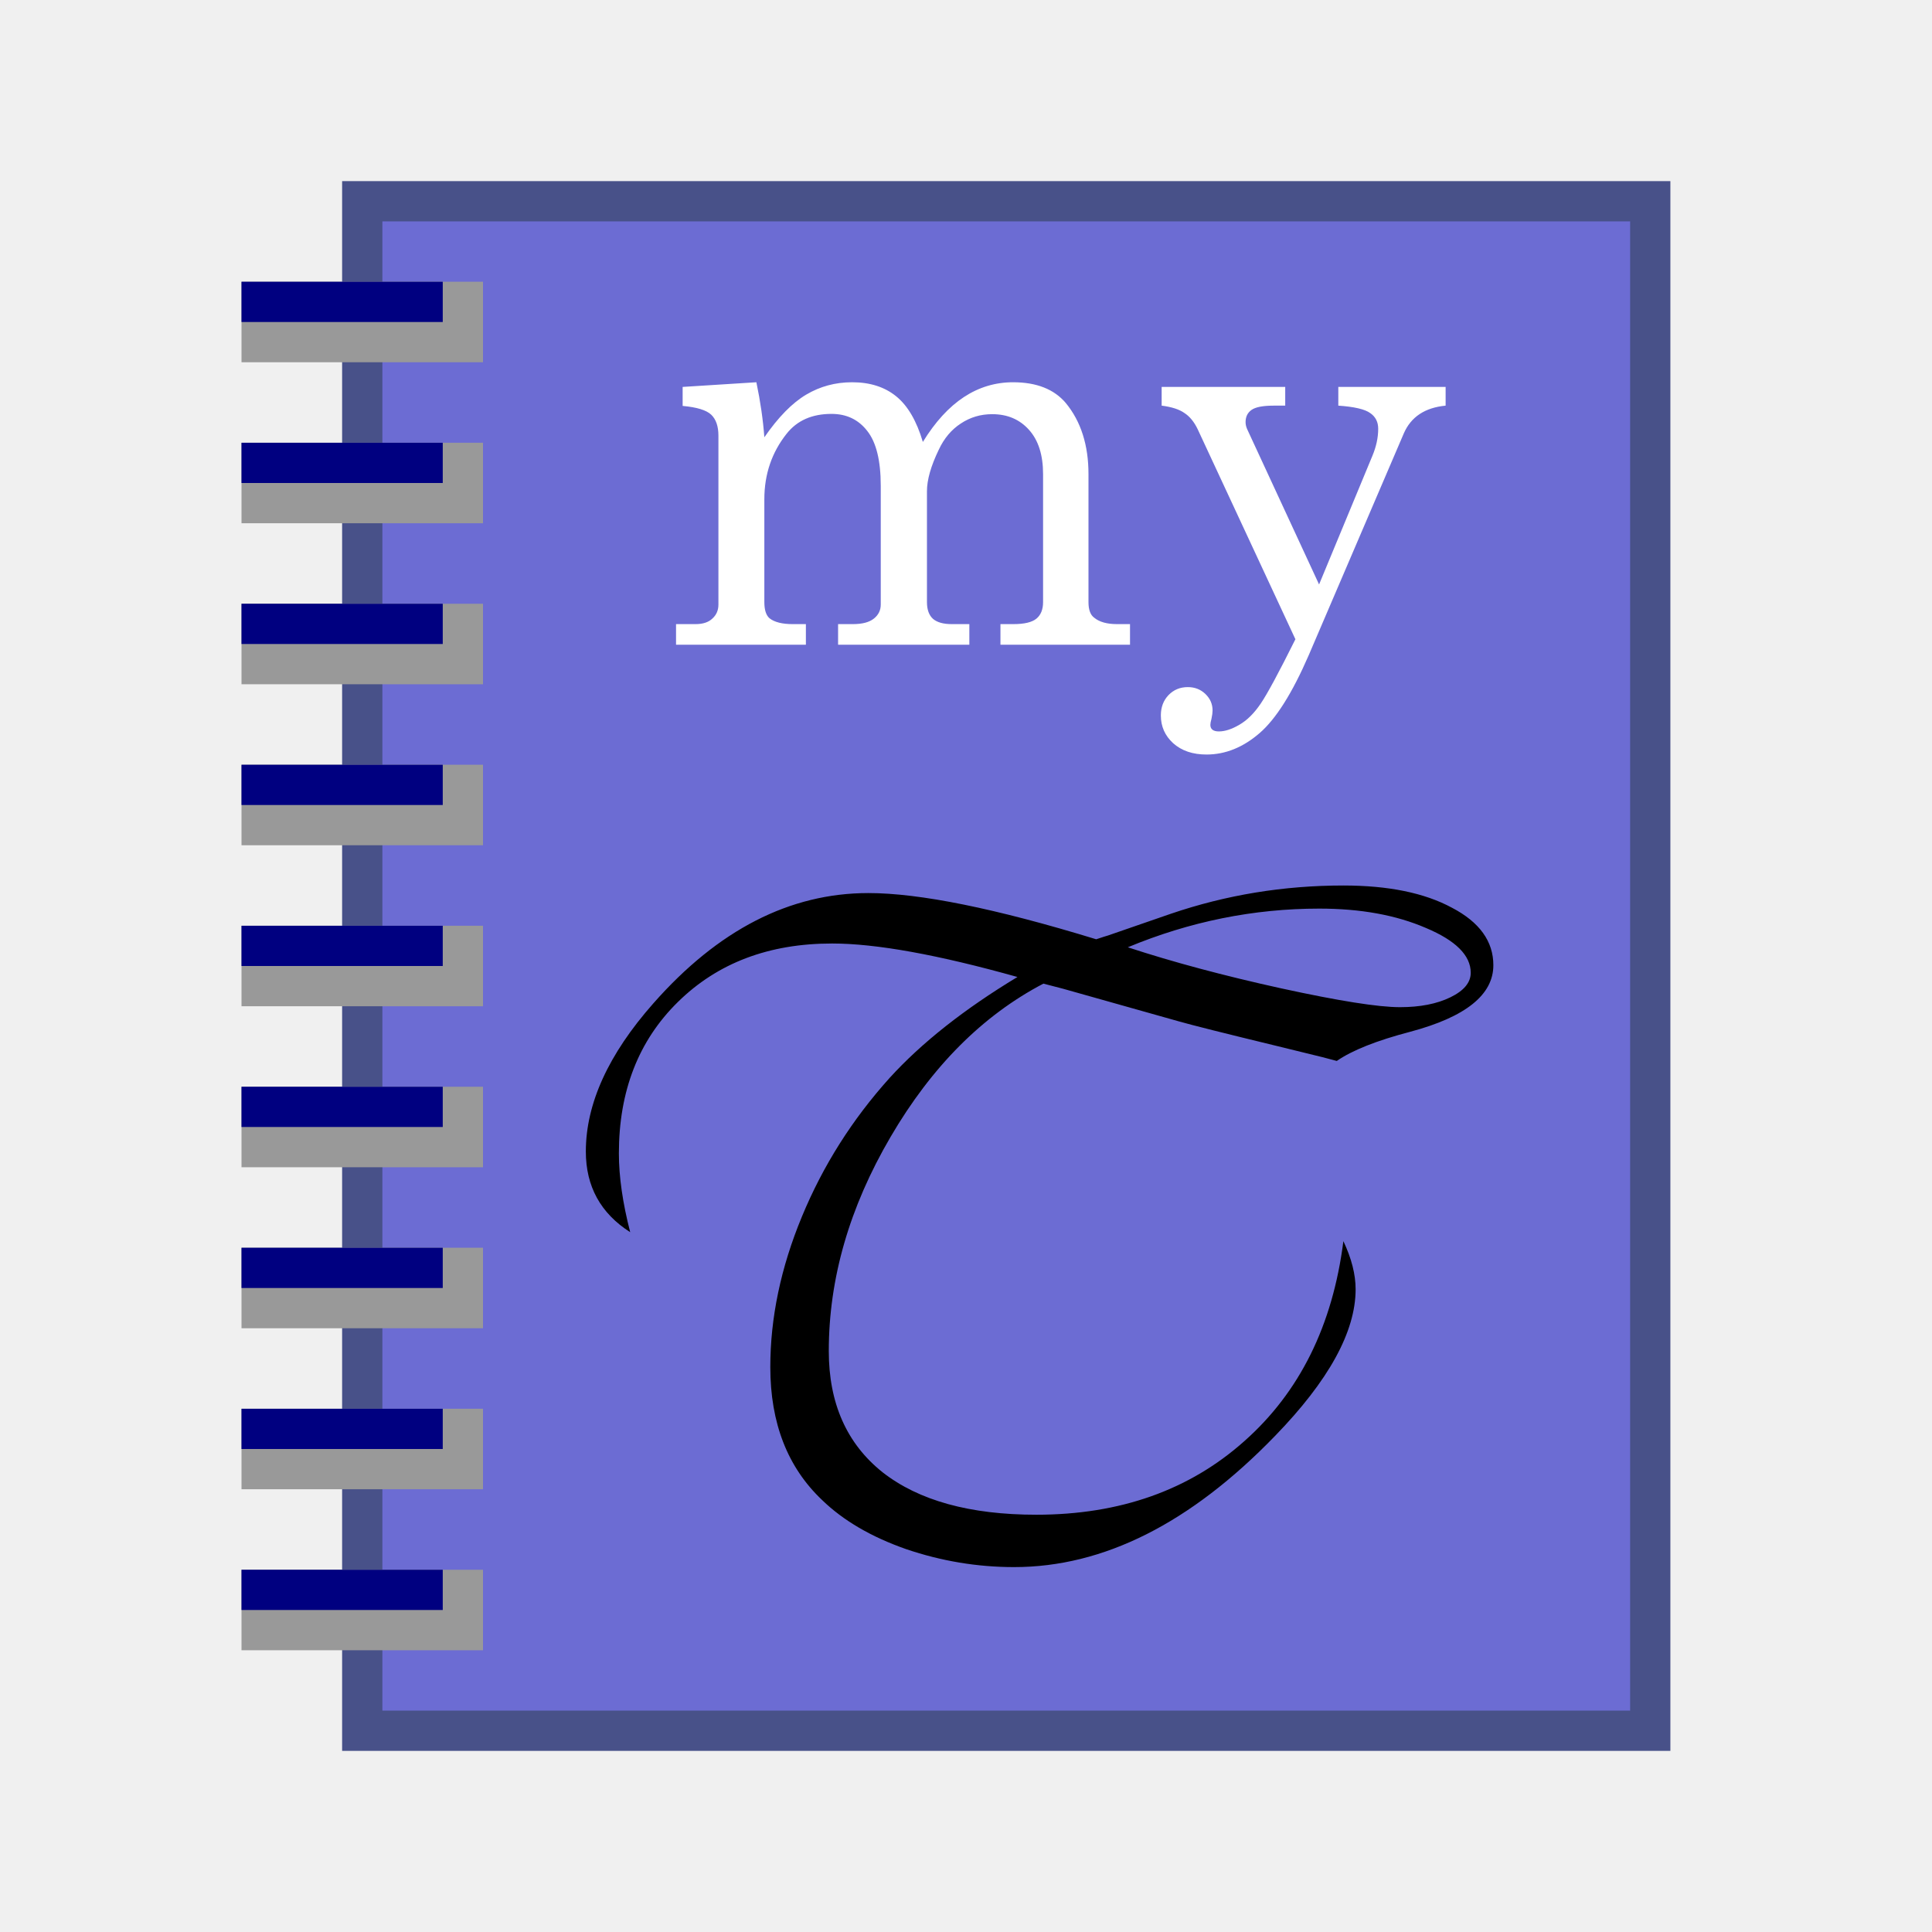
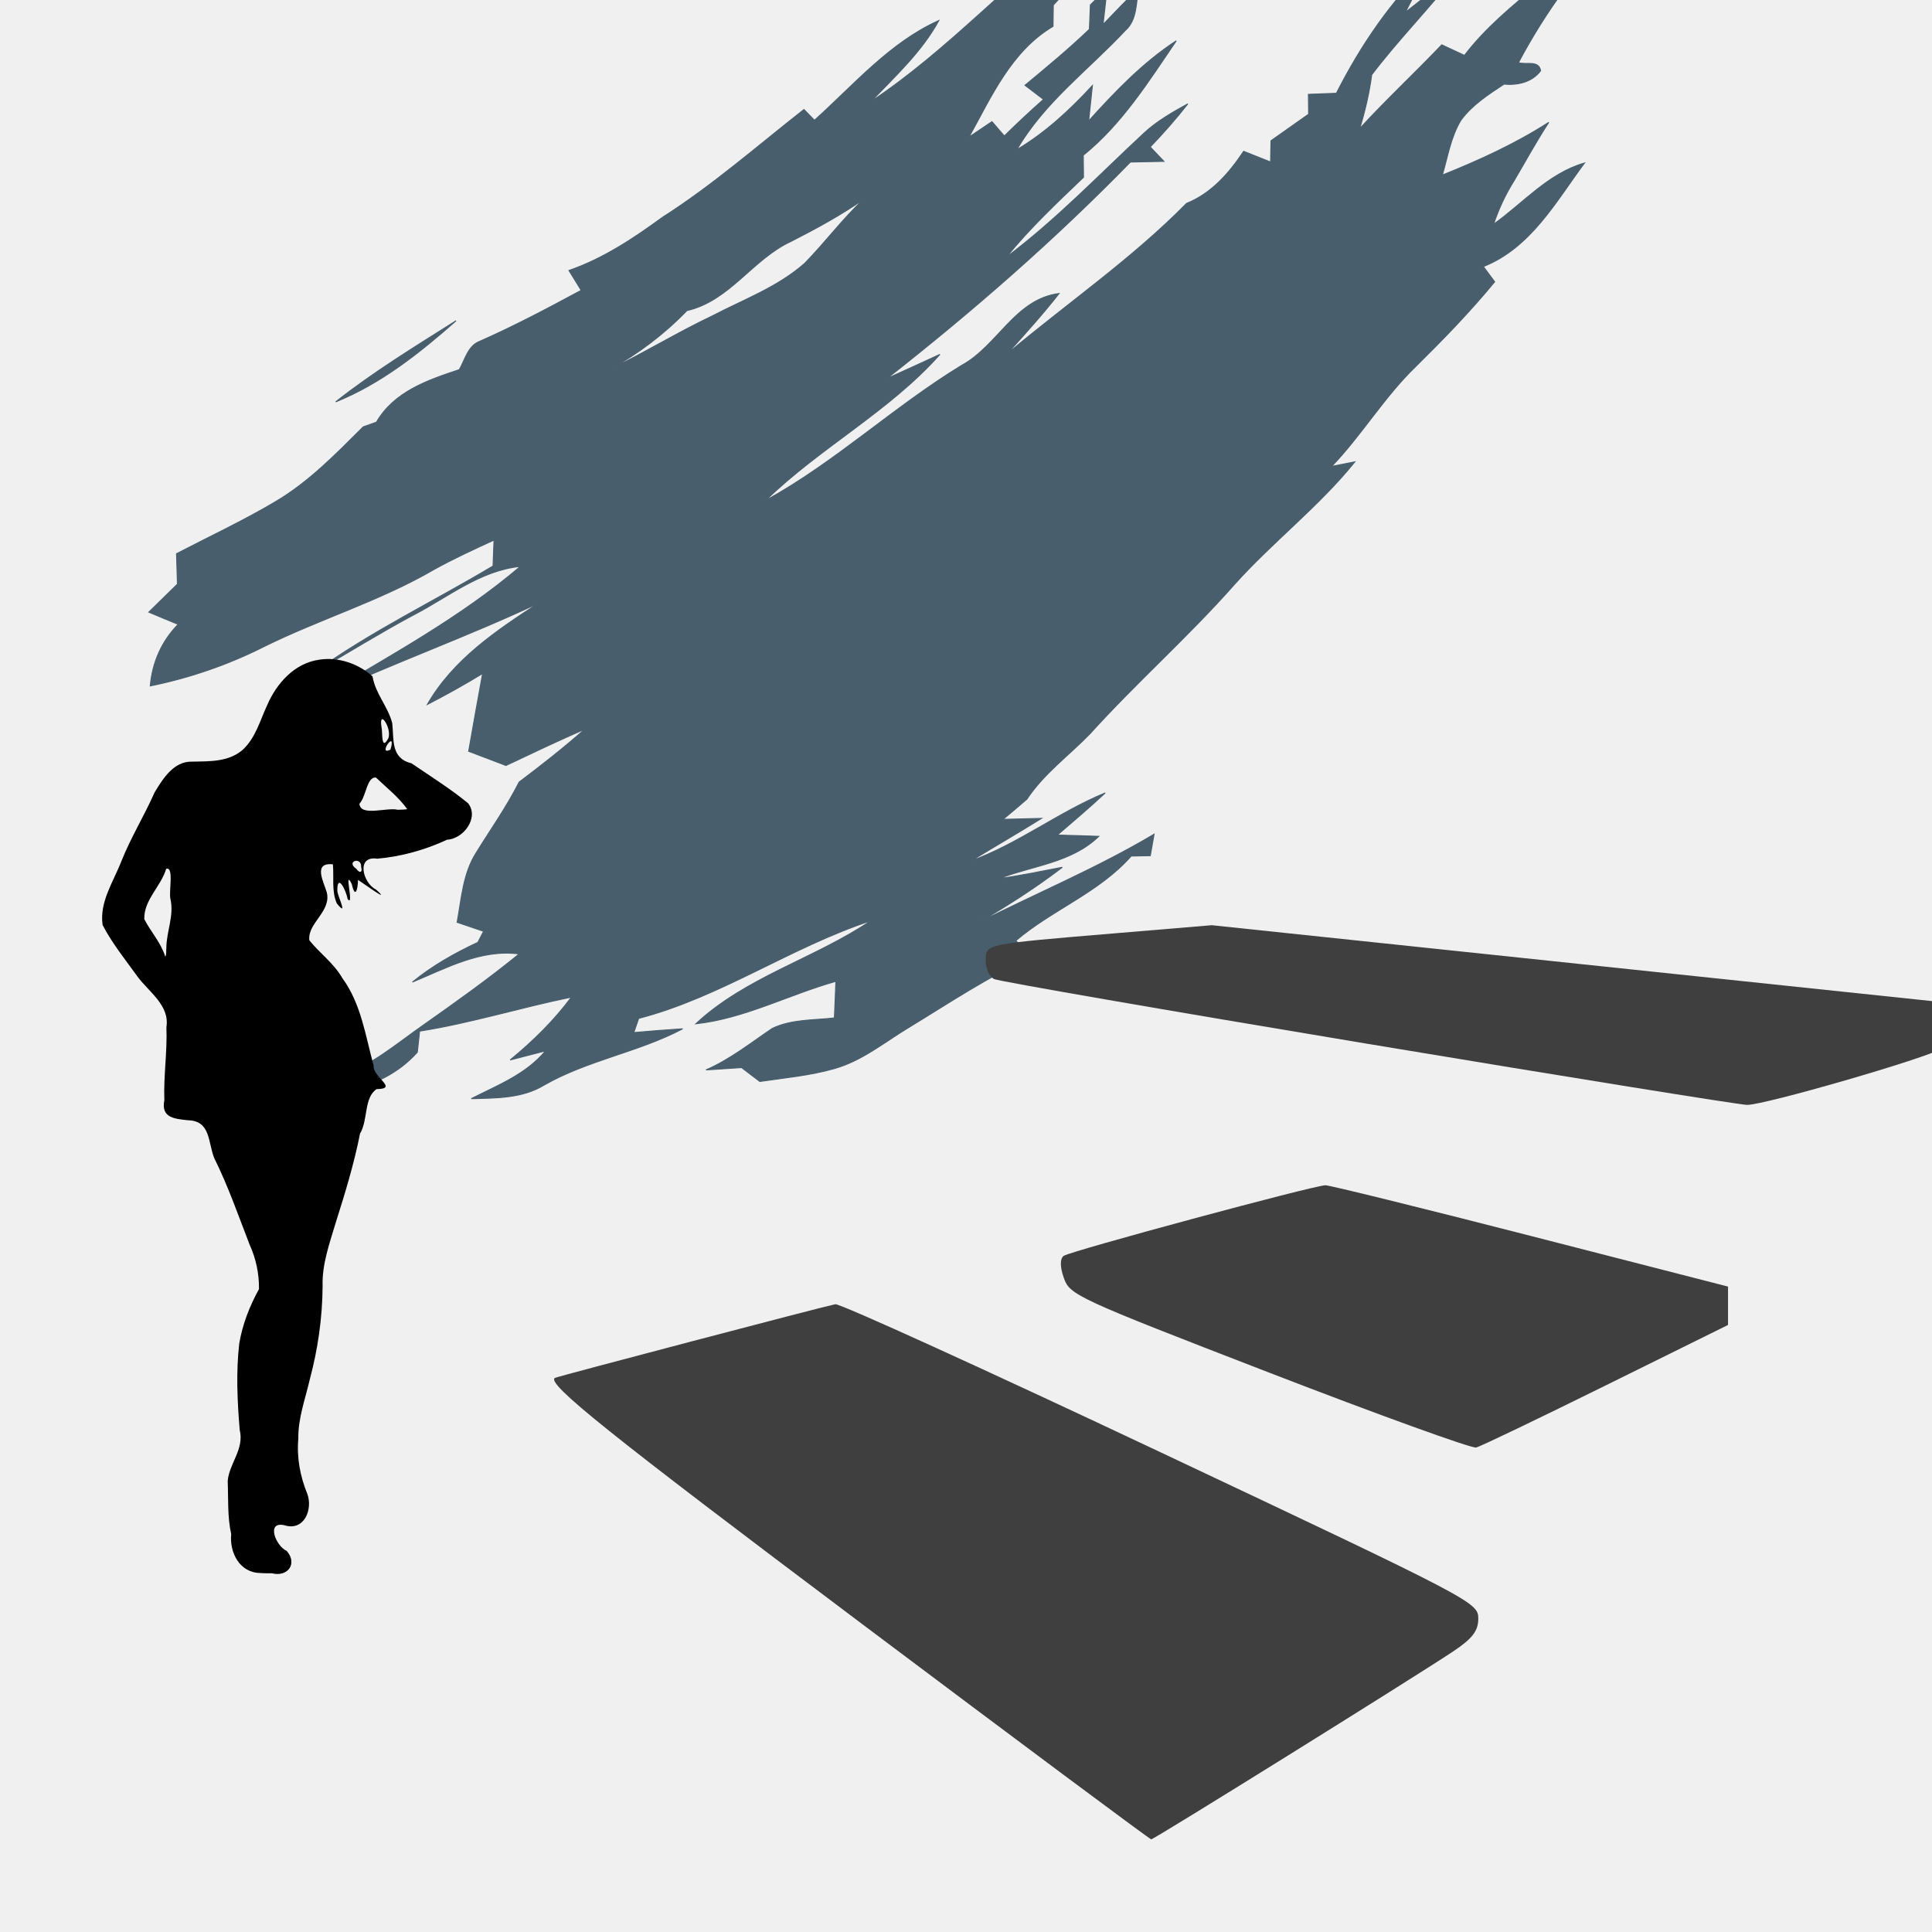
- <svg xmlns="http://www.w3.org/2000/svg" width="48" height="48" id="svg2" version="1.0">
-   <defs id="defs4">
-     </defs>
-   <g id="layer1">
-     <rect style="opacity:1;fill:#6c6cd3;fill-opacity:1;fill-rule:evenodd;stroke:#485189;stroke-width:1;stroke-miterlimit:4;stroke-dasharray:none;stroke-opacity:1" id="rect3388" width="32" height="38" x="9" y="5" />
-     <g id="g3390" transform="translate(1,-1)">
-       <rect ry="0" y="8" x="5" height="2" width="6" id="rect3392" style="opacity:1;fill:#999999;fill-opacity:1;fill-rule:evenodd;stroke:none;stroke-width:1;stroke-miterlimit:4;stroke-dasharray:none;stroke-opacity:1" />
-       <rect ry="0" y="8" x="5" height="1" width="5" id="rect3394" style="opacity:1;fill:#000080;fill-opacity:1;fill-rule:evenodd;stroke:none;stroke-width:1;stroke-miterlimit:4;stroke-dasharray:none;stroke-opacity:1" />
+ <svg xmlns="http://www.w3.org/2000/svg" width="256" height="256" viewBox="0 0 256 256" shape-rendering="geometricPrecision" version="1.1" id="svg2">
+   <defs id="defs40" />
+   <rect x="0" y="0" width="256" height="256" fill="none" stroke="none" id="rect6" />
+   <g transform="matrix(-1,0,0,-1,248,192)" id="g8">
+     <g id="g10" style="opacity:0.7;fill:#001f34;stroke:#001f34;stroke-width:0.05%;stroke-opacity:1">
+       <path d="m 192.7,52.58 c 5.02,-5.62 12.93,-5.88 19.87,-6.94 -3.16,1.5 -6.47,2.62 -9.76,3.79 -4.01,1.38 -7.26,4.18 -10.68,6.58 -4.39,3.09 -8.77,6.2 -12.93,9.59 5.1,0.66 9.62,-1.86 14.15,-3.73 -2.63,2.15 -5.6,3.83 -8.67,5.26 -0.19,0.37 -0.57,1.1 -0.76,1.47 1.16,0.4 2.33,0.79 3.51,1.19 -0.58,3.12 -0.77,6.45 -2.52,9.2 -1.92,3.11 -4.05,6.11 -5.7,9.38 -2.98,2.25 -5.93,4.55 -8.72,7.03 3.52,-1.54 6.99,-3.18 10.47,-4.83 1.64,0.62 3.29,1.25 4.94,1.88 -0.59,3.44 -1.23,6.87 -1.85,10.31 2.39,-1.46 4.83,-2.82 7.32,-4.1 -3.42,5.95 -9.16,9.8 -14.78,13.45 9.39,-4.43 19.17,-7.9 28.58,-12.29 -8.93,5.35 -18.18,10.35 -26.13,17.13 5.37,-0.54 9.6,-4.08 14.23,-6.47 4.39,-2.34 8.6,-4.99 12.93,-7.45 -7.43,5.33 -15.7,9.29 -23.53,13.97 -0.03,0.86 -0.09,2.58 -0.13,3.44 2.68,-1.23 5.36,-2.46 7.94,-3.89 7.19,-4.19 15.22,-6.59 22.65,-10.28 4.74,-2.38 9.77,-4.1 14.96,-5.16 -0.27,3.1 -1.51,5.94 -3.7,8.16 1.3,0.53 2.59,1.07 3.89,1.62 -1.27,1.23 -2.53,2.47 -3.79,3.71 0.04,1.34 0.08,2.68 0.12,4.03 -4.36,2.27 -8.83,4.35 -13.06,6.86 -4.45,2.61 -8.06,6.34 -11.68,9.95 -0.59,0.2 -1.17,0.41 -1.75,0.62 -2.36,4.06 -6.79,5.57 -10.98,6.96 -0.77,1.34 -1.14,3.19 -2.77,3.78 -4.57,2.02 -8.99,4.36 -13.38,6.73 0.53,0.88 1.08,1.75 1.62,2.63 -4.54,1.57 -8.54,4.23 -12.39,7.04 -6.64,4.23 -12.57,9.44 -18.75,14.29 -0.46,-0.48 -0.93,-0.96 -1.39,-1.43 -5.21,4.68 -9.99,10.31 -16.48,13.22 2.27,-4.15 5.77,-7.36 9,-10.74 -10.33,6.87 -18.61,16.25 -28.48,23.68 -1.95,1.54 -2.71,-1.35 -3.33,-2.63 2.55,-2.75 5.05,-5.54 7.64,-8.25 0.02,-0.95 0.03,-1.89 0.04,-2.83 5.54,-3.29 8.15,-9.29 11.14,-14.68 -1.02,0.68 -2.03,1.37 -3.05,2.05 -0.41,-0.47 -1.23,-1.42 -1.64,-1.9 -1.69,1.67 -3.42,3.28 -5.19,4.85 0.82,0.62 1.63,1.24 2.45,1.87 -2.9,2.41 -5.81,4.81 -8.53,7.42 -0.04,1.07 -0.09,2.15 -0.13,3.23 -0.74,0.73 -1.48,1.46 -2.22,2.2 0.18,-1.6 0.35,-3.2 0.54,-4.8 -1.55,1.63 -3.12,3.25 -4.73,4.81 0.39,-1.91 0.18,-4.2 1.8,-5.61 4.85,-5.19 10.74,-9.52 14.35,-15.78 -3.79,2.25 -7.03,5.26 -10.01,8.49 0.16,-1.57 0.33,-3.13 0.5,-4.69 -3.53,3.9 -7.18,7.73 -11.61,10.62 3.67,-5.38 7.19,-11.02 12.32,-15.16 -0.01,-0.98 -0.02,-1.95 -0.03,-2.92 3.55,-3.4 7.14,-6.77 10.24,-10.6 -6.58,4.93 -12.27,10.89 -18.28,16.47 -1.71,1.59 -3.75,2.74 -5.78,3.86 1.56,-1.99 3.23,-3.89 4.98,-5.71 -0.61,-0.64 -1.21,-1.28 -1.81,-1.91 1.48,-0.03 2.96,-0.07 4.44,-0.09 10.06,-10.32 20.94,-19.8 32.28,-28.7 -2.36,1.06 -4.7,2.13 -7.04,3.21 6.74,-7.57 15.88,-12.33 23.1,-19.36 -9.26,5.08 -16.99,12.43 -25.99,17.91 -4.79,2.61 -7.06,8.76 -12.9,9.52 2.17,-2.78 4.55,-5.39 6.9,-8.02 -7.92,6.67 -16.52,12.56 -23.8,19.96 -3.29,1.32 -5.64,4.01 -7.56,6.9 -1.19,-0.47 -2.38,-0.94 -3.57,-1.42 -0.02,0.94 -0.04,1.88 -0.05,2.82 -1.67,1.17 -3.33,2.35 -4.99,3.52 0.02,0.87 0.03,1.75 0.03,2.63 -1.23,0.05 -2.47,0.09 -3.71,0.14 -3.2,6.31 -7.22,12.24 -12.36,17.14 1.05,-2.15 2.13,-4.29 3.23,-6.42 -2.29,1.81 -4.6,3.6 -6.95,5.33 3.64,-4.67 7.82,-8.88 11.4,-13.59 0.32,-2.42 0.88,-4.8 1.59,-7.14 -3.5,3.82 -7.3,7.35 -10.87,11.1 -1.01,-0.47 -2.01,-0.94 -3.01,-1.4 -2.78,3.64 -6.32,6.55 -9.83,9.44 -8.36,7.73 -15.68,16.49 -23.29,24.94 3.39,-4.49 6.77,-8.99 9.45,-13.94 2.42,-4.71 7.32,-7.27 10.31,-11.52 2.31,-3.13 4.39,-6.44 6.21,-9.88 -0.99,-0.33 -2.7,0.37 -2.94,-1.07 1.14,-1.52 3.03,-1.94 4.85,-1.78 2.08,-1.37 4.24,-2.76 5.72,-4.79 1.33,-2.21 1.74,-4.82 2.45,-7.26 -4.88,1.96 -9.68,4.14 -14.1,6.99 1.64,-2.51 3.07,-5.14 4.59,-7.72 1.14,-1.81 2.05,-3.76 2.73,-5.79 -3.95,2.81 -7.24,6.73 -12.05,8.12 3.81,-5.15 7.13,-11.23 13.4,-13.72 -0.5,-0.68 -1,-1.35 -1.5,-2.02 3.26,-3.96 6.83,-7.64 10.48,-11.24 4.16,-4.02 7.13,-9.05 11.12,-13.22 -0.77,0.15 -2.3,0.45 -3.07,0.6 4.8,-5.95 10.92,-10.61 16,-16.29 6.08,-6.88 12.97,-12.96 19.12,-19.76 2.79,-2.87 6.1,-5.27 8.33,-8.64 1.05,-0.9 2.1,-1.8 3.16,-2.68 -1.27,0.03 -3.82,0.1 -5.09,0.13 3.09,-1.93 6.25,-3.75 9.35,-5.65 -6.29,2.28 -11.62,6.48 -17.79,9.02 2.06,-1.93 4.21,-3.74 6.34,-5.58 -1.83,-0.05 -3.66,-0.1 -5.49,-0.17 3.62,-3.5 8.73,-3.86 13.21,-5.6 -2.82,0.38 -5.6,0.97 -8.38,1.5 3.49,-2.68 7.2,-5.04 10.99,-7.27 -7.72,3.88 -15.72,7.23 -23.15,11.65 0.16,-0.94 0.33,-1.89 0.5,-2.84 0.63,-0.01 1.9,-0.04 2.53,-0.05 4.27,-4.84 10.46,-7.1 15.3,-11.22 -0.58,-0.53 -1.73,-1.57 -2.3,-2.09 5.87,-2.58 11.18,-6.2 16.65,-9.51 3.13,-1.91 6.06,-4.31 9.64,-5.33 3.24,-0.93 6.6,-1.23 9.92,-1.72 0.81,0.61 1.61,1.22 2.42,1.84 1.57,-0.1 3.14,-0.2 4.71,-0.31 -3.2,1.39 -5.92,3.57 -8.79,5.5 -2.54,1.22 -5.48,1.07 -8.22,1.39 -0.08,1.61 -0.13,3.23 -0.2,4.85 6.23,-1.75 12.06,-4.91 18.56,-5.63 -6.67,6.22 -15.75,8.63 -23.22,13.67 10.6,-3.48 19.93,-10.13 30.79,-12.95 0.17,-0.47 0.49,-1.41 0.65,-1.88 -2.16,0.19 -4.32,0.36 -6.48,0.5 5.88,-3.1 12.59,-4.15 18.37,-7.46 2.91,-1.77 6.36,-1.71 9.64,-1.8 -3.48,1.77 -7.27,3.23 -9.84,6.34 1.17,-0.3 3.52,-0.91 4.69,-1.21 -3.01,2.47 -5.8,5.2 -8.12,8.33 6.73,-1.37 13.32,-3.44 20.12,-4.51 0.07,-0.7 0.22,-2.09 0.3,-2.79 m -39.07,97.55 c -4.16,2.17 -8.7,3.83 -12.26,6.98 -2.7,2.75 -4.99,5.87 -7.82,8.5 3.06,-2.13 6.34,-3.92 9.67,-5.61 5.09,-2.37 8.07,-7.84 13.77,-9.16 2.98,-3.09 6.41,-5.68 10.15,-7.77 -4.58,2.21 -8.91,4.88 -13.51,7.06 z" id="path12" />
+       <path d="m 187.57,149.5 c 4.82,-4.24 9.94,-8.33 15.95,-10.75 -5.04,3.98 -10.53,7.32 -15.95,10.75 z" id="path14" />
    </g>
-     <g id="g3396" transform="translate(1,3)">
-       <rect ry="0" y="8" x="5" height="2" width="6" id="rect3398" style="opacity:1;fill:#999999;fill-opacity:1;fill-rule:evenodd;stroke:none;stroke-width:1;stroke-miterlimit:4;stroke-dasharray:none;stroke-opacity:1" />
-       <rect ry="0" y="8" x="5" height="1" width="5" id="rect3400" style="opacity:1;fill:#000080;fill-opacity:1;fill-rule:evenodd;stroke:none;stroke-width:1;stroke-miterlimit:4;stroke-dasharray:none;stroke-opacity:1" />
-     </g>
-     <g id="g3402" transform="translate(1,7)">
-       <rect ry="0" y="8" x="5" height="2" width="6" id="rect3404" style="opacity:1;fill:#999999;fill-opacity:1;fill-rule:evenodd;stroke:none;stroke-width:1;stroke-miterlimit:4;stroke-dasharray:none;stroke-opacity:1" />
-       <rect ry="0" y="8" x="5" height="1" width="5" id="rect3406" style="opacity:1;fill:#000080;fill-opacity:1;fill-rule:evenodd;stroke:none;stroke-width:1;stroke-miterlimit:4;stroke-dasharray:none;stroke-opacity:1" />
-     </g>
-     <g id="g3408" transform="translate(1,11)">
-       <rect ry="0" y="8" x="5" height="2" width="6" id="rect3410" style="opacity:1;fill:#999999;fill-opacity:1;fill-rule:evenodd;stroke:none;stroke-width:1;stroke-miterlimit:4;stroke-dasharray:none;stroke-opacity:1" />
-       <rect ry="0" y="8" x="5" height="1" width="5" id="rect3412" style="opacity:1;fill:#000080;fill-opacity:1;fill-rule:evenodd;stroke:none;stroke-width:1;stroke-miterlimit:4;stroke-dasharray:none;stroke-opacity:1" />
-     </g>
-     <g id="g3414" transform="translate(1,15)">
-       <rect ry="0" y="8" x="5" height="2" width="6" id="rect3416" style="opacity:1;fill:#999999;fill-opacity:1;fill-rule:evenodd;stroke:none;stroke-width:1;stroke-miterlimit:4;stroke-dasharray:none;stroke-opacity:1" />
-       <rect ry="0" y="8" x="5" height="1" width="5" id="rect3418" style="opacity:1;fill:#000080;fill-opacity:1;fill-rule:evenodd;stroke:none;stroke-width:1;stroke-miterlimit:4;stroke-dasharray:none;stroke-opacity:1" />
-     </g>
-     <g id="g3420" transform="translate(1,19)">
-       <rect ry="0" y="8" x="5" height="2" width="6" id="rect3422" style="opacity:1;fill:#999999;fill-opacity:1;fill-rule:evenodd;stroke:none;stroke-width:1;stroke-miterlimit:4;stroke-dasharray:none;stroke-opacity:1" />
-       <rect ry="0" y="8" x="5" height="1" width="5" id="rect3424" style="opacity:1;fill:#000080;fill-opacity:1;fill-rule:evenodd;stroke:none;stroke-width:1;stroke-miterlimit:4;stroke-dasharray:none;stroke-opacity:1" />
-     </g>
-     <g id="g3426" transform="translate(1,23)">
-       <rect ry="0" y="8" x="5" height="2" width="6" id="rect3428" style="opacity:1;fill:#999999;fill-opacity:1;fill-rule:evenodd;stroke:none;stroke-width:1;stroke-miterlimit:4;stroke-dasharray:none;stroke-opacity:1" />
-       <rect ry="0" y="8" x="5" height="1" width="5" id="rect3430" style="opacity:1;fill:#000080;fill-opacity:1;fill-rule:evenodd;stroke:none;stroke-width:1;stroke-miterlimit:4;stroke-dasharray:none;stroke-opacity:1" />
-     </g>
-     <g id="g3432" transform="translate(1,27)">
-       <rect ry="0" y="8" x="5" height="2" width="6" id="rect3434" style="opacity:1;fill:#999999;fill-opacity:1;fill-rule:evenodd;stroke:none;stroke-width:1;stroke-miterlimit:4;stroke-dasharray:none;stroke-opacity:1" />
-       <rect ry="0" y="8" x="5" height="1" width="5" id="rect3436" style="opacity:1;fill:#000080;fill-opacity:1;fill-rule:evenodd;stroke:none;stroke-width:1;stroke-miterlimit:4;stroke-dasharray:none;stroke-opacity:1" />
-     </g>
-     <g id="g3438" transform="translate(1,31)">
-       <rect ry="0" y="8" x="5" height="2" width="6" id="rect3440" style="opacity:1;fill:#999999;fill-opacity:1;fill-rule:evenodd;stroke:none;stroke-width:1;stroke-miterlimit:4;stroke-dasharray:none;stroke-opacity:1" />
-       <rect ry="0" y="8" x="5" height="1" width="5" id="rect3442" style="opacity:1;fill:#000080;fill-opacity:1;fill-rule:evenodd;stroke:none;stroke-width:1;stroke-miterlimit:4;stroke-dasharray:none;stroke-opacity:1" />
-     </g>
-     <path style="font-size:28px;font-style:normal;font-weight:normal;fill:#ffffff;fill-opacity:1;stroke:none;stroke-width:1px;stroke-linecap:butt;stroke-linejoin:miter;stroke-opacity:1;font-family:Century" d="M 16.96,9.613 L 18.792,9.497 C 18.892,9.975 18.958,10.431 18.99,10.864 C 19.337,10.363 19.683,10.01 20.029,9.805 C 20.376,9.599 20.756,9.497 21.171,9.497 C 21.613,9.497 21.978,9.613 22.265,9.846 C 22.552,10.078 22.773,10.456 22.928,10.98 C 23.233,10.484 23.573,10.112 23.946,9.866 C 24.32,9.62 24.728,9.497 25.17,9.497 C 25.753,9.497 26.191,9.67 26.482,10.016 C 26.856,10.472 27.043,11.06 27.043,11.78 L 27.043,14.959 C 27.043,15.15 27.091,15.28 27.187,15.348 C 27.314,15.453 27.503,15.506 27.754,15.506 L 28.075,15.506 L 28.075,16.018 L 24.856,16.018 L 24.856,15.506 L 25.177,15.506 C 25.45,15.506 25.642,15.46 25.751,15.369 C 25.86,15.278 25.915,15.141 25.915,14.959 L 25.915,11.78 C 25.915,11.306 25.799,10.939 25.566,10.68 C 25.334,10.42 25.029,10.29 24.65,10.29 C 24.363,10.29 24.104,10.367 23.871,10.522 C 23.639,10.673 23.456,10.889 23.324,11.172 C 23.128,11.577 23.03,11.921 23.03,12.204 L 23.03,14.959 C 23.03,15.146 23.08,15.285 23.181,15.376 C 23.281,15.462 23.436,15.506 23.646,15.506 L 24.083,15.506 L 24.083,16.018 L 20.822,16.018 L 20.822,15.506 L 21.191,15.506 C 21.424,15.506 21.597,15.46 21.711,15.369 C 21.825,15.278 21.882,15.162 21.882,15.02 L 21.882,12.067 C 21.882,11.443 21.77,10.989 21.547,10.707 C 21.328,10.424 21.032,10.283 20.658,10.283 C 20.175,10.283 19.804,10.447 19.544,10.775 C 19.175,11.24 18.99,11.782 18.99,12.402 L 18.99,14.959 C 18.99,15.155 19.034,15.289 19.12,15.362 C 19.243,15.458 19.435,15.506 19.694,15.506 L 20.022,15.506 L 20.022,16.018 L 16.796,16.018 L 16.796,15.506 L 17.281,15.506 C 17.464,15.506 17.603,15.46 17.698,15.369 C 17.799,15.278 17.849,15.162 17.849,15.02 L 17.849,10.823 C 17.849,10.591 17.789,10.418 17.671,10.304 C 17.552,10.19 17.315,10.117 16.96,10.085 L 16.96,9.613 M 28.861,9.613 L 31.931,9.613 L 31.931,10.078 L 31.644,10.078 C 31.375,10.078 31.19,10.114 31.09,10.187 C 30.994,10.256 30.946,10.356 30.946,10.488 C 30.946,10.547 30.96,10.607 30.987,10.666 L 32.772,14.521 L 34.098,11.322 C 34.193,11.094 34.241,10.871 34.241,10.652 C 34.241,10.484 34.175,10.354 34.043,10.263 C 33.911,10.167 33.647,10.105 33.25,10.078 L 33.25,9.613 L 35.916,9.613 L 35.916,10.078 C 35.401,10.128 35.055,10.358 34.877,10.768 L 32.512,16.285 C 32.106,17.219 31.701,17.862 31.295,18.213 C 30.885,18.568 30.445,18.746 29.976,18.746 C 29.634,18.746 29.358,18.653 29.148,18.466 C 28.943,18.279 28.841,18.049 28.841,17.775 C 28.841,17.57 28.905,17.402 29.032,17.269 C 29.16,17.137 29.319,17.071 29.511,17.071 C 29.684,17.071 29.83,17.128 29.948,17.242 C 30.067,17.356 30.126,17.493 30.126,17.652 C 30.126,17.702 30.117,17.771 30.099,17.857 C 30.08,17.926 30.071,17.976 30.071,18.008 C 30.071,18.117 30.142,18.172 30.283,18.172 C 30.434,18.172 30.602,18.117 30.789,18.008 C 30.981,17.898 31.158,17.723 31.322,17.481 C 31.486,17.24 31.773,16.707 32.184,15.882 L 29.757,10.666 C 29.67,10.484 29.561,10.349 29.429,10.263 C 29.301,10.171 29.112,10.11 28.861,10.078 L 28.861,9.613" id="text3444" />
-     <path style="font-size:28px;font-style:normal;font-weight:normal;fill:#000000;fill-opacity:1;stroke:none;stroke-width:1px;stroke-linecap:butt;stroke-linejoin:miter;stroke-opacity:1;font-family:Century" d="M 25.923,24.438 C 24.415,25.227 23.149,26.496 22.126,28.246 C 21.102,29.996 20.591,31.77 20.591,33.566 C 20.591,34.863 21.036,35.867 21.927,36.578 C 22.825,37.281 24.098,37.633 25.747,37.633 C 27.825,37.633 29.548,37.023 30.915,35.805 C 32.29,34.586 33.11,32.93 33.376,30.836 C 33.579,31.266 33.68,31.664 33.68,32.031 C 33.68,33.086 33.012,34.301 31.677,35.676 C 29.575,37.848 27.415,38.934 25.196,38.934 C 24.282,38.934 23.388,38.785 22.513,38.488 C 21.645,38.184 20.95,37.777 20.427,37.27 C 19.567,36.457 19.138,35.355 19.138,33.965 C 19.138,32.738 19.399,31.492 19.923,30.227 C 20.446,28.961 21.173,27.813 22.102,26.781 C 22.899,25.906 23.958,25.07 25.278,24.273 C 23.302,23.719 21.766,23.441 20.673,23.441 C 19.102,23.441 17.825,23.926 16.841,24.895 C 15.864,25.855 15.376,27.109 15.376,28.656 C 15.376,29.234 15.47,29.887 15.657,30.613 C 14.923,30.145 14.555,29.477 14.555,28.609 C 14.555,27.422 15.114,26.195 16.231,24.93 C 17.841,23.102 19.622,22.188 21.575,22.188 C 22.848,22.188 24.735,22.57 27.235,23.336 C 27.399,23.281 27.497,23.25 27.528,23.242 L 29.087,22.703 C 30.462,22.234 31.891,22 33.376,22 C 34.493,22 35.391,22.184 36.071,22.551 C 36.759,22.91 37.102,23.387 37.102,23.98 C 37.102,24.715 36.415,25.266 35.04,25.633 C 34.204,25.852 33.595,26.094 33.212,26.359 L 32.86,26.266 L 31.759,25.996 C 30.407,25.668 29.583,25.461 29.286,25.375 L 26.415,24.566 C 26.384,24.559 26.22,24.516 25.923,24.438 M 28.02,23.535 C 29.138,23.902 30.407,24.242 31.829,24.555 C 33.259,24.867 34.243,25.023 34.782,25.023 C 35.282,25.023 35.7,24.941 36.036,24.777 C 36.372,24.613 36.54,24.41 36.54,24.168 C 36.54,23.738 36.169,23.367 35.427,23.055 C 34.684,22.734 33.802,22.574 32.778,22.574 C 31.145,22.574 29.559,22.895 28.02,23.535" id="text3448" />
  </g>
+   <path style="fill:#3f3f3f" d="M 113.979,214.998 C 80.563,189.895 72.304,183.274 73.536,182.578 c 0.357,-0.2 35.615,-9.467 37.147,-9.762 0.597,-0.114 20.01,8.722 43.14,19.638 41.344,19.511 42.055,19.883 42.059,21.998 0.004,1.651 -0.776,2.67 -3.349,4.381 -5.371,3.571 -39.622,24.891 -39.987,24.891 -0.182,0 -17.538,-12.926 -38.568,-28.725 z m 54.188,-33.119 c -25.614,-9.903 -26.403,-10.267 -27.211,-12.56 -0.514,-1.457 -0.514,-2.574 0,-2.916 0.991,-0.661 33.176,-9.34 34.671,-9.35 0.569,0 12.805,3.016 27.19,6.709 l 26.155,6.716 0,2.543 0,2.543 -16.152,7.984 c -8.884,4.391 -16.629,8.107 -17.213,8.256 -0.584,0.149 -12.932,-4.318 -27.44,-9.927 z m 12.966,-43.58 c -26.558,-4.417 -48.789,-8.272 -49.404,-8.567 -0.615,-0.294 -1.118,-1.387 -1.118,-2.428 0,-2.246 -0.333,-2.176 17.437,-3.662 l 12.519,-1.047 49.181,5.182 49.181,5.182 -0.278,2.623 c -0.153,1.443 -0.757,2.947 -1.341,3.343 -1.812,1.227 -23.68,7.554 -25.842,7.477 -1.125,-0.04 -23.775,-3.687 -50.333,-8.104 z" id="path3435" />
+   <path style="fill:#000000" d="m 34.482,208.431 c -2.743,-0.041 -4.084,-2.712 -3.848,-5.161 -0.516,-2.3 -0.364,-4.684 -0.463,-7.033 0.21,-2.363 2.223,-4.205 1.591,-6.773 -0.317,-3.803 -0.497,-7.649 -0.059,-11.449 0.43,-2.547 1.375,-4.949 2.613,-7.206 0.03,-2.047 -0.398,-4.044 -1.251,-5.912 -1.49,-3.853 -2.844,-7.758 -4.688,-11.46 -0.823,-2.089 -0.458,-4.94 -3.483,-4.998 -1.738,-0.192 -3.595,-0.301 -3.116,-2.662 -0.121,-3.225 0.404,-6.435 0.272,-9.668 0.465,-2.875 -2.303,-4.65 -3.82,-6.694 -1.604,-2.234 -3.361,-4.391 -4.633,-6.845 -0.445,-3.045 1.431,-5.743 2.493,-8.464 1.241,-3.138 3.033,-6.02 4.389,-9.098 1.099,-1.818 2.533,-4.145 4.949,-4.086 2.313,-0.046 4.787,0.056 6.671,-1.517 1.763,-1.583 2.345,-3.916 3.303,-5.968 1.251,-2.901 3.634,-5.583 6.92,-6.026 2.485,-0.397 5.19,0.532 7.039,2.207 0.398,2.345 2.014,3.931 2.611,6.196 0.255,2.199 -0.234,4.648 2.553,5.331 2.528,1.719 5.136,3.35 7.5,5.291 1.483,1.905 -0.575,4.704 -2.792,4.832 -2.912,1.358 -6.042,2.226 -9.251,2.514 -2.848,-0.438 -1.903,3.235 -0.176,4.074 2.407,2.161 -2.337,-1.291 -2.368,-1.262 -0.027,1.328 -0.386,2.511 -0.827,0.542 -1.139,-2.263 0.404,3.216 -0.555,1.979 -0.182,-1.133 -1.408,-3.563 -1.357,-1.003 0.132,0.82 1.452,3.469 -0.068,1.598 -0.714,-1.6 -0.366,-3.459 -0.52,-5.183 -2.696,-0.283 -1.214,2.315 -0.808,3.729 0.61,2.553 -2.567,4.04 -2.316,6.33 1.322,1.679 3.225,3.013 4.376,5.019 2.494,3.403 3.063,7.654 4.151,11.613 -0.152,1.521 3.364,3.059 0.39,3.094 -1.709,1.131 -1.11,4.077 -2.198,5.898 -0.787,3.977 -1.97,7.865 -3.198,11.725 -0.823,2.779 -1.867,5.581 -1.76,8.537 -0.037,4.155 -0.622,8.284 -1.698,12.294 -0.593,2.602 -1.564,5.143 -1.522,7.872 -0.224,2.505 0.247,5.004 1.196,7.315 0.753,2.055 -0.426,4.976 -3.03,4.151 -2.504,-0.581 -1.121,2.806 0.297,3.397 1.484,1.711 0.117,3.502 -1.974,2.964 -0.513,-1.7e-4 -1.027,0.01 -1.539,-0.034 z m -12.443,-82.797 c 0.016,-2.256 1.064,-4.316 0.535,-6.561 -0.213,-1.02 0.501,-4.276 -0.555,-3.95 -0.687,2.335 -2.988,4.143 -2.898,6.675 0.869,1.688 2.208,3.106 2.78,4.972 0.184,-0.352 0.094,-0.761 0.138,-1.136 z m 25.813,-10.757 c 0.095,-1.425 -2.104,-0.752 -0.635,0.246 0.406,0.616 0.864,0.515 0.635,-0.246 z m 6.108,-7.66 c -1.146,-1.607 -2.723,-2.828 -4.133,-4.18 -1.225,-0.177 -1.299,2.531 -2.201,3.462 0.126,1.749 3.642,0.44 5.077,0.799 0.419,-0.025 0.844,-0.003 1.258,-0.082 z m -2.111,-8.303 c 0.461,-2.097 -1.82,1.29 -0.117,0.415 l 0.117,-0.415 9e-6,0 z m -0.525,-0.868 c 0.903,-1.142 -1.238,-4.487 -0.761,-1.616 0.128,0.367 -0.064,3.006 0.761,1.616 z" id="path1345" />
</svg>
